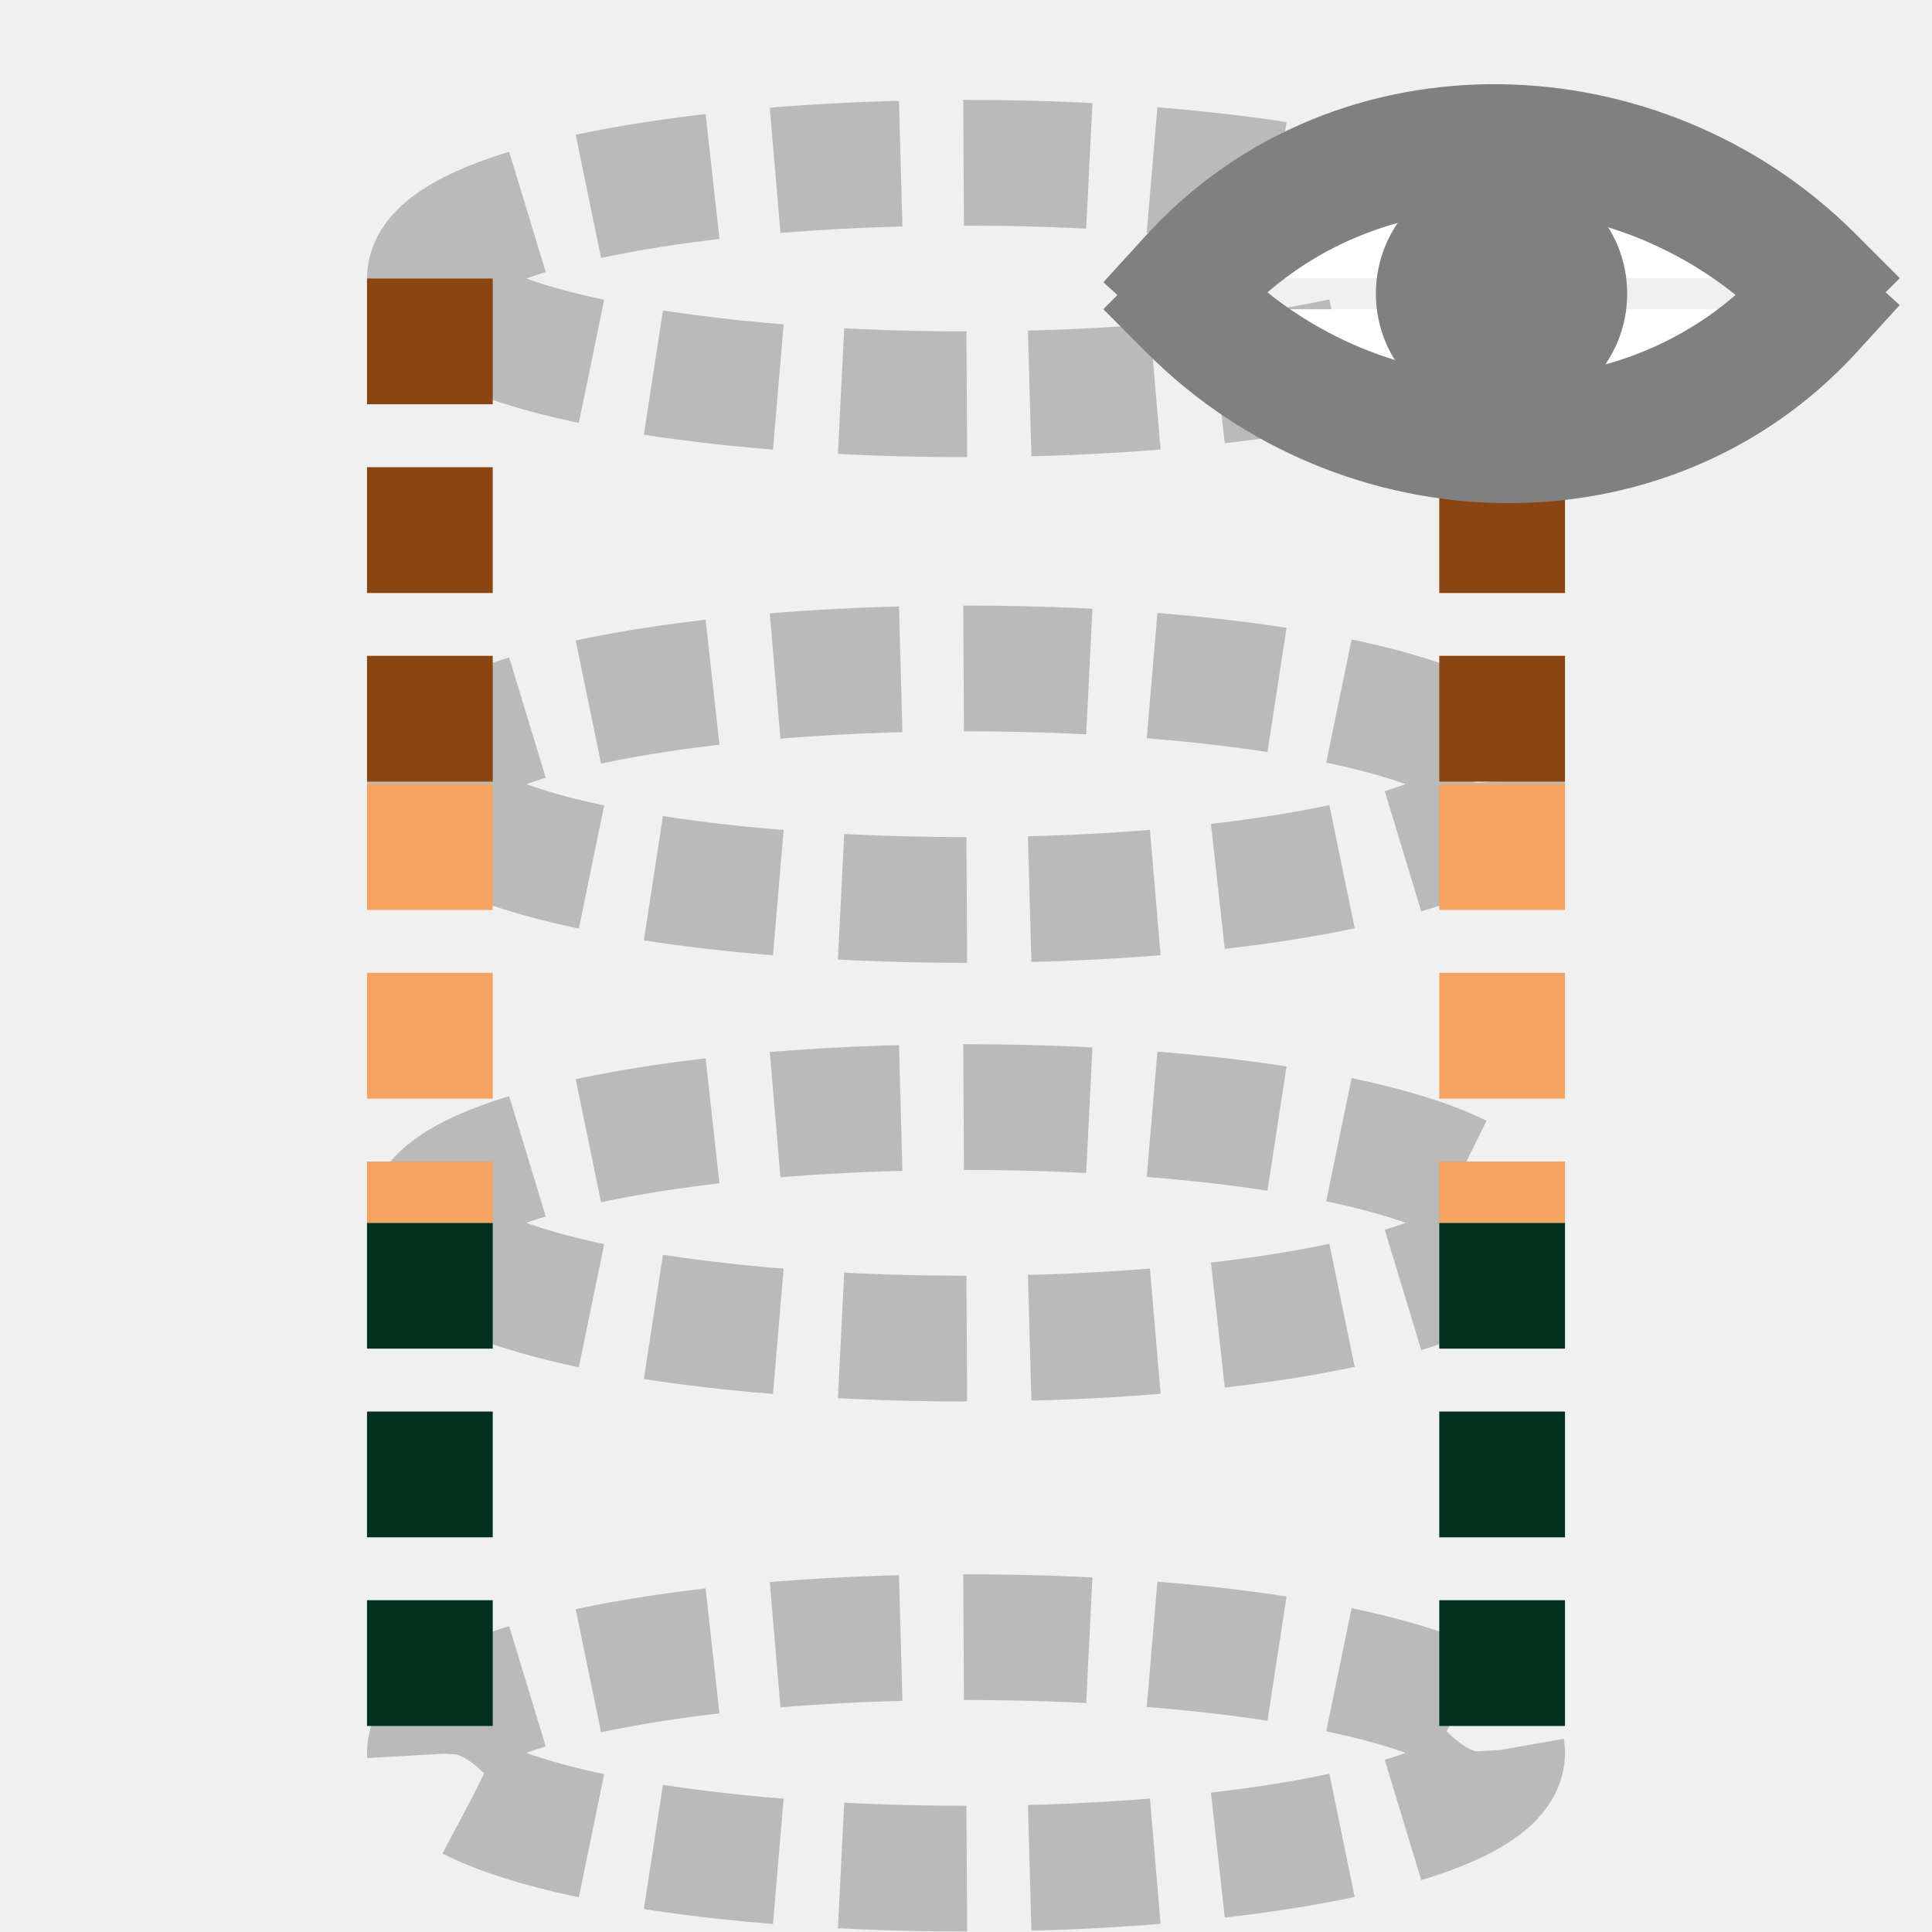
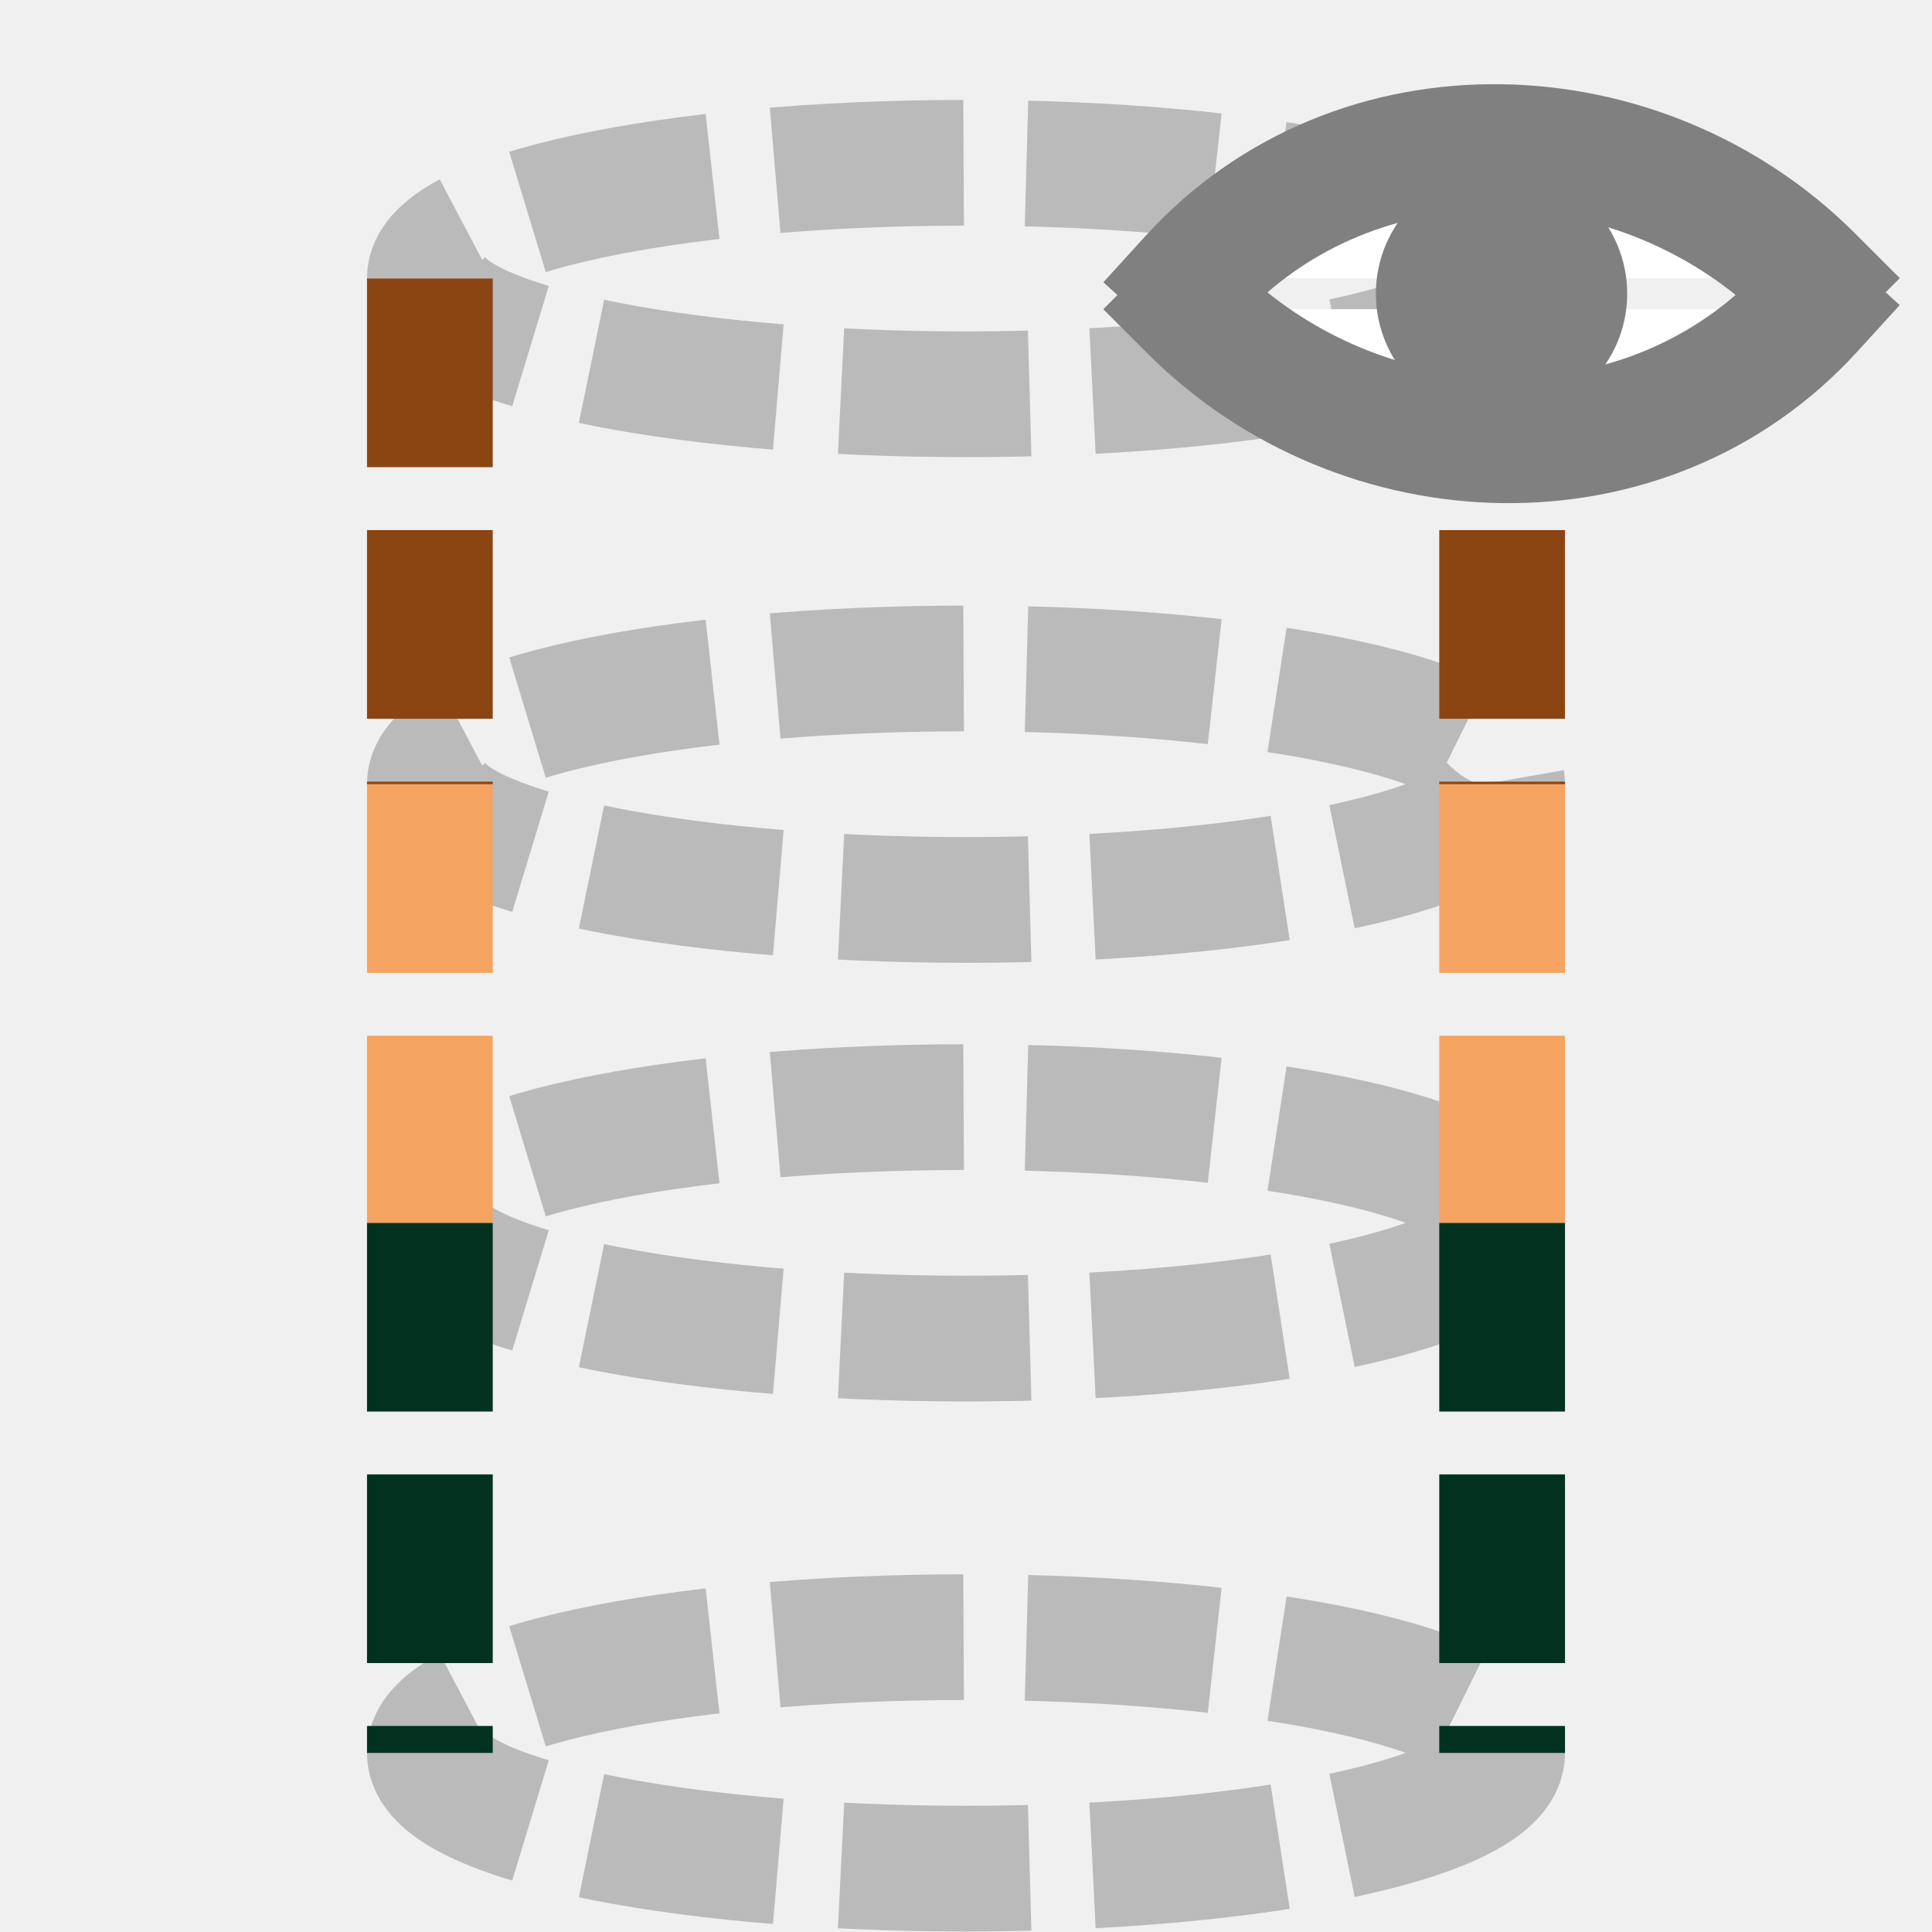
<svg xmlns="http://www.w3.org/2000/svg" width="100%" height="100%" viewBox="0 0 128 128" version="1.1" xml:space="preserve" style="fill-rule:evenodd;clip-rule:evenodd;stroke-linejoin:round;stroke-miterlimit:1.5;">
  <g transform="matrix(1,0,0,1,-1068,-1780)">
    <g id="SurroundingSoilVisible" transform="matrix(1,0,0,1,1068,1068)">
      <rect x="0" y="712" width="128" height="128" style="fill:none;" />
      <clipPath id="_clip1">
        <rect x="0" y="712" width="128" height="128" />
      </clipPath>
      <g clip-path="url(#_clip1)">
        <g>
          <g transform="matrix(1,0,0,1,-3.395137,0.807281)">
-             <ellipse cx="67.395" cy="729.646" rx="35.52" ry="7.669" style="fill:none;stroke:rgb(186,186,186);stroke-width:8.33px;stroke-dasharray:8.333,4.167,0,0,0,0;" />
+             <ellipse cx="67.395" cy="729.646" rx="35.52" ry="7.669" style="fill:none;stroke:rgb(186,186,186);stroke-width:8.33px;stroke-dasharray:12.5,4.167,0,0,0,0;" />
          </g>
          <g transform="matrix(1,0,0,1,-3.395137,34.30931)">
-             <ellipse cx="67.395" cy="729.646" rx="35.52" ry="7.669" style="fill:none;stroke:rgb(186,186,186);stroke-width:8.33px;stroke-dasharray:8.333,4.167,0,0,0,0;" />
+             <ellipse cx="67.395" cy="729.646" rx="35.52" ry="7.669" style="fill:none;stroke:rgb(186,186,186);stroke-width:8.33px;stroke-dasharray:12.5,4.167,0,0,0,0;" />
          </g>
          <g transform="matrix(1,0,0,1,-3.395137,63.37132)">
-             <ellipse cx="67.395" cy="729.646" rx="35.52" ry="7.669" style="fill:none;stroke:rgb(186,186,186);stroke-width:8.33px;stroke-dasharray:8.333,4.167,0,0,0,0;" />
+             <ellipse cx="67.395" cy="729.646" rx="35.52" ry="7.669" style="fill:none;stroke:rgb(186,186,186);stroke-width:8.33px;stroke-dasharray:12.5,4.167,0,0,0,0;" />
          </g>
          <g transform="matrix(1,0,0,1,-3.395137,98.4879)">
-             <ellipse cx="67.395" cy="729.646" rx="35.52" ry="7.669" style="fill:none;stroke:rgb(186,186,186);stroke-width:8.33px;stroke-dasharray:8.333,4.167,0,0,0,0;" />
+             <ellipse cx="67.395" cy="729.646" rx="35.52" ry="7.669" style="fill:none;stroke:rgb(186,186,186);stroke-width:8.33px;stroke-dasharray:12.5,4.167,0,0,0,0;" />
          </g>
-           <path d="M28.48,793.017L28.48,828.134" style="fill:none;stroke:rgb(1,50,32);stroke-width:8.33px;stroke-dasharray:8.333,4.167,0,0,0,0;" />
+           <path d="M28.48,793.017L28.48,828.134" style="fill:none;stroke:rgb(1,50,32);stroke-width:8.33px;stroke-dasharray:12.5,4.167,0,0,0,0;" />
          <g transform="matrix(1,0,0,1,71.04045,0)">
-             <path d="M28.48,793.017L28.48,828.134" style="fill:none;stroke:rgb(1,50,32);stroke-width:8.33px;stroke-dasharray:8.333,4.167,0,0,0,0;" />
+             <path d="M28.48,793.017L28.48,828.134" style="fill:none;stroke:rgb(1,50,32);stroke-width:8.33px;stroke-dasharray:12.5,4.167,0,0,0,0;" />
          </g>
-           <path d="M99.52,763.955L99.52,793.017" style="fill:none;stroke:rgb(244,164,96);stroke-width:8.33px;stroke-dasharray:8.333,4.167,0,0,0,0;" />
+           <path d="M99.52,763.955L99.52,793.017" style="fill:none;stroke:rgb(244,164,96);stroke-width:8.33px;stroke-dasharray:12.5,4.167,0,0,0,0;" />
          <g transform="matrix(1,0,0,1,-71.04045,0)">
-             <path d="M99.52,763.955L99.52,793.017" style="fill:none;stroke:rgb(244,164,96);stroke-width:8.33px;stroke-dasharray:8.333,4.167,0,0,0,0;" />
+             <path d="M99.52,763.955L99.52,793.017" style="fill:none;stroke:rgb(244,164,96);stroke-width:8.33px;stroke-dasharray:12.5,4.167,0,0,0,0;" />
          </g>
-           <path d="M28.48,730.453L28.48,763.955" style="fill:none;stroke:rgb(139,69,19);stroke-width:8.33px;stroke-dasharray:8.333,4.167,0,0,0,0;" />
+           <path d="M28.48,730.453L28.48,763.955" style="fill:none;stroke:rgb(139,69,19);stroke-width:8.33px;stroke-dasharray:12.5,4.167,0,0,0,0;" />
          <g transform="matrix(1,0,0,1,71.04045,0)">
-             <path d="M28.48,730.453L28.48,763.955" style="fill:none;stroke:rgb(139,69,19);stroke-width:8.33px;stroke-dasharray:8.333,4.167,0,0,0,0;" />
+             <path d="M28.48,730.453L28.48,763.955" style="fill:none;stroke:rgb(139,69,19);stroke-width:8.33px;stroke-dasharray:12.5,4.167,0,0,0,0;" />
          </g>
        </g>
        <g transform="matrix(1,0,0,1,-178,707.6652)">
          <g transform="matrix(0.745781,0,0,0.745781,-461.2293,-583.1263)">
            <path d="M963.037,812.42C977.638,796.405 1002.974,797.394 1018,812.42" style="fill:white;stroke:rgb(128,128,128);stroke-width:11.17px;stroke-linecap:square;stroke-linejoin:miter;" />
          </g>
          <g transform="matrix(-0.745781,-0,0,-0.745781,1016.19,630.7083)">
            <path d="M963.037,812.42C977.638,796.405 1002.974,797.394 1018,812.42" style="fill:white;stroke:rgb(128,128,128);stroke-width:11.17px;stroke-linecap:square;stroke-linejoin:miter;" />
          </g>
          <g transform="matrix(0.745781,0,0,0.745781,-410.4242,-586.2564)">
            <circle cx="922.395" cy="817.998" r="5.578" style="fill:white;stroke:rgb(128,128,128);stroke-width:11.17px;stroke-linecap:square;stroke-linejoin:miter;" />
          </g>
        </g>
      </g>
    </g>
  </g>
</svg>
